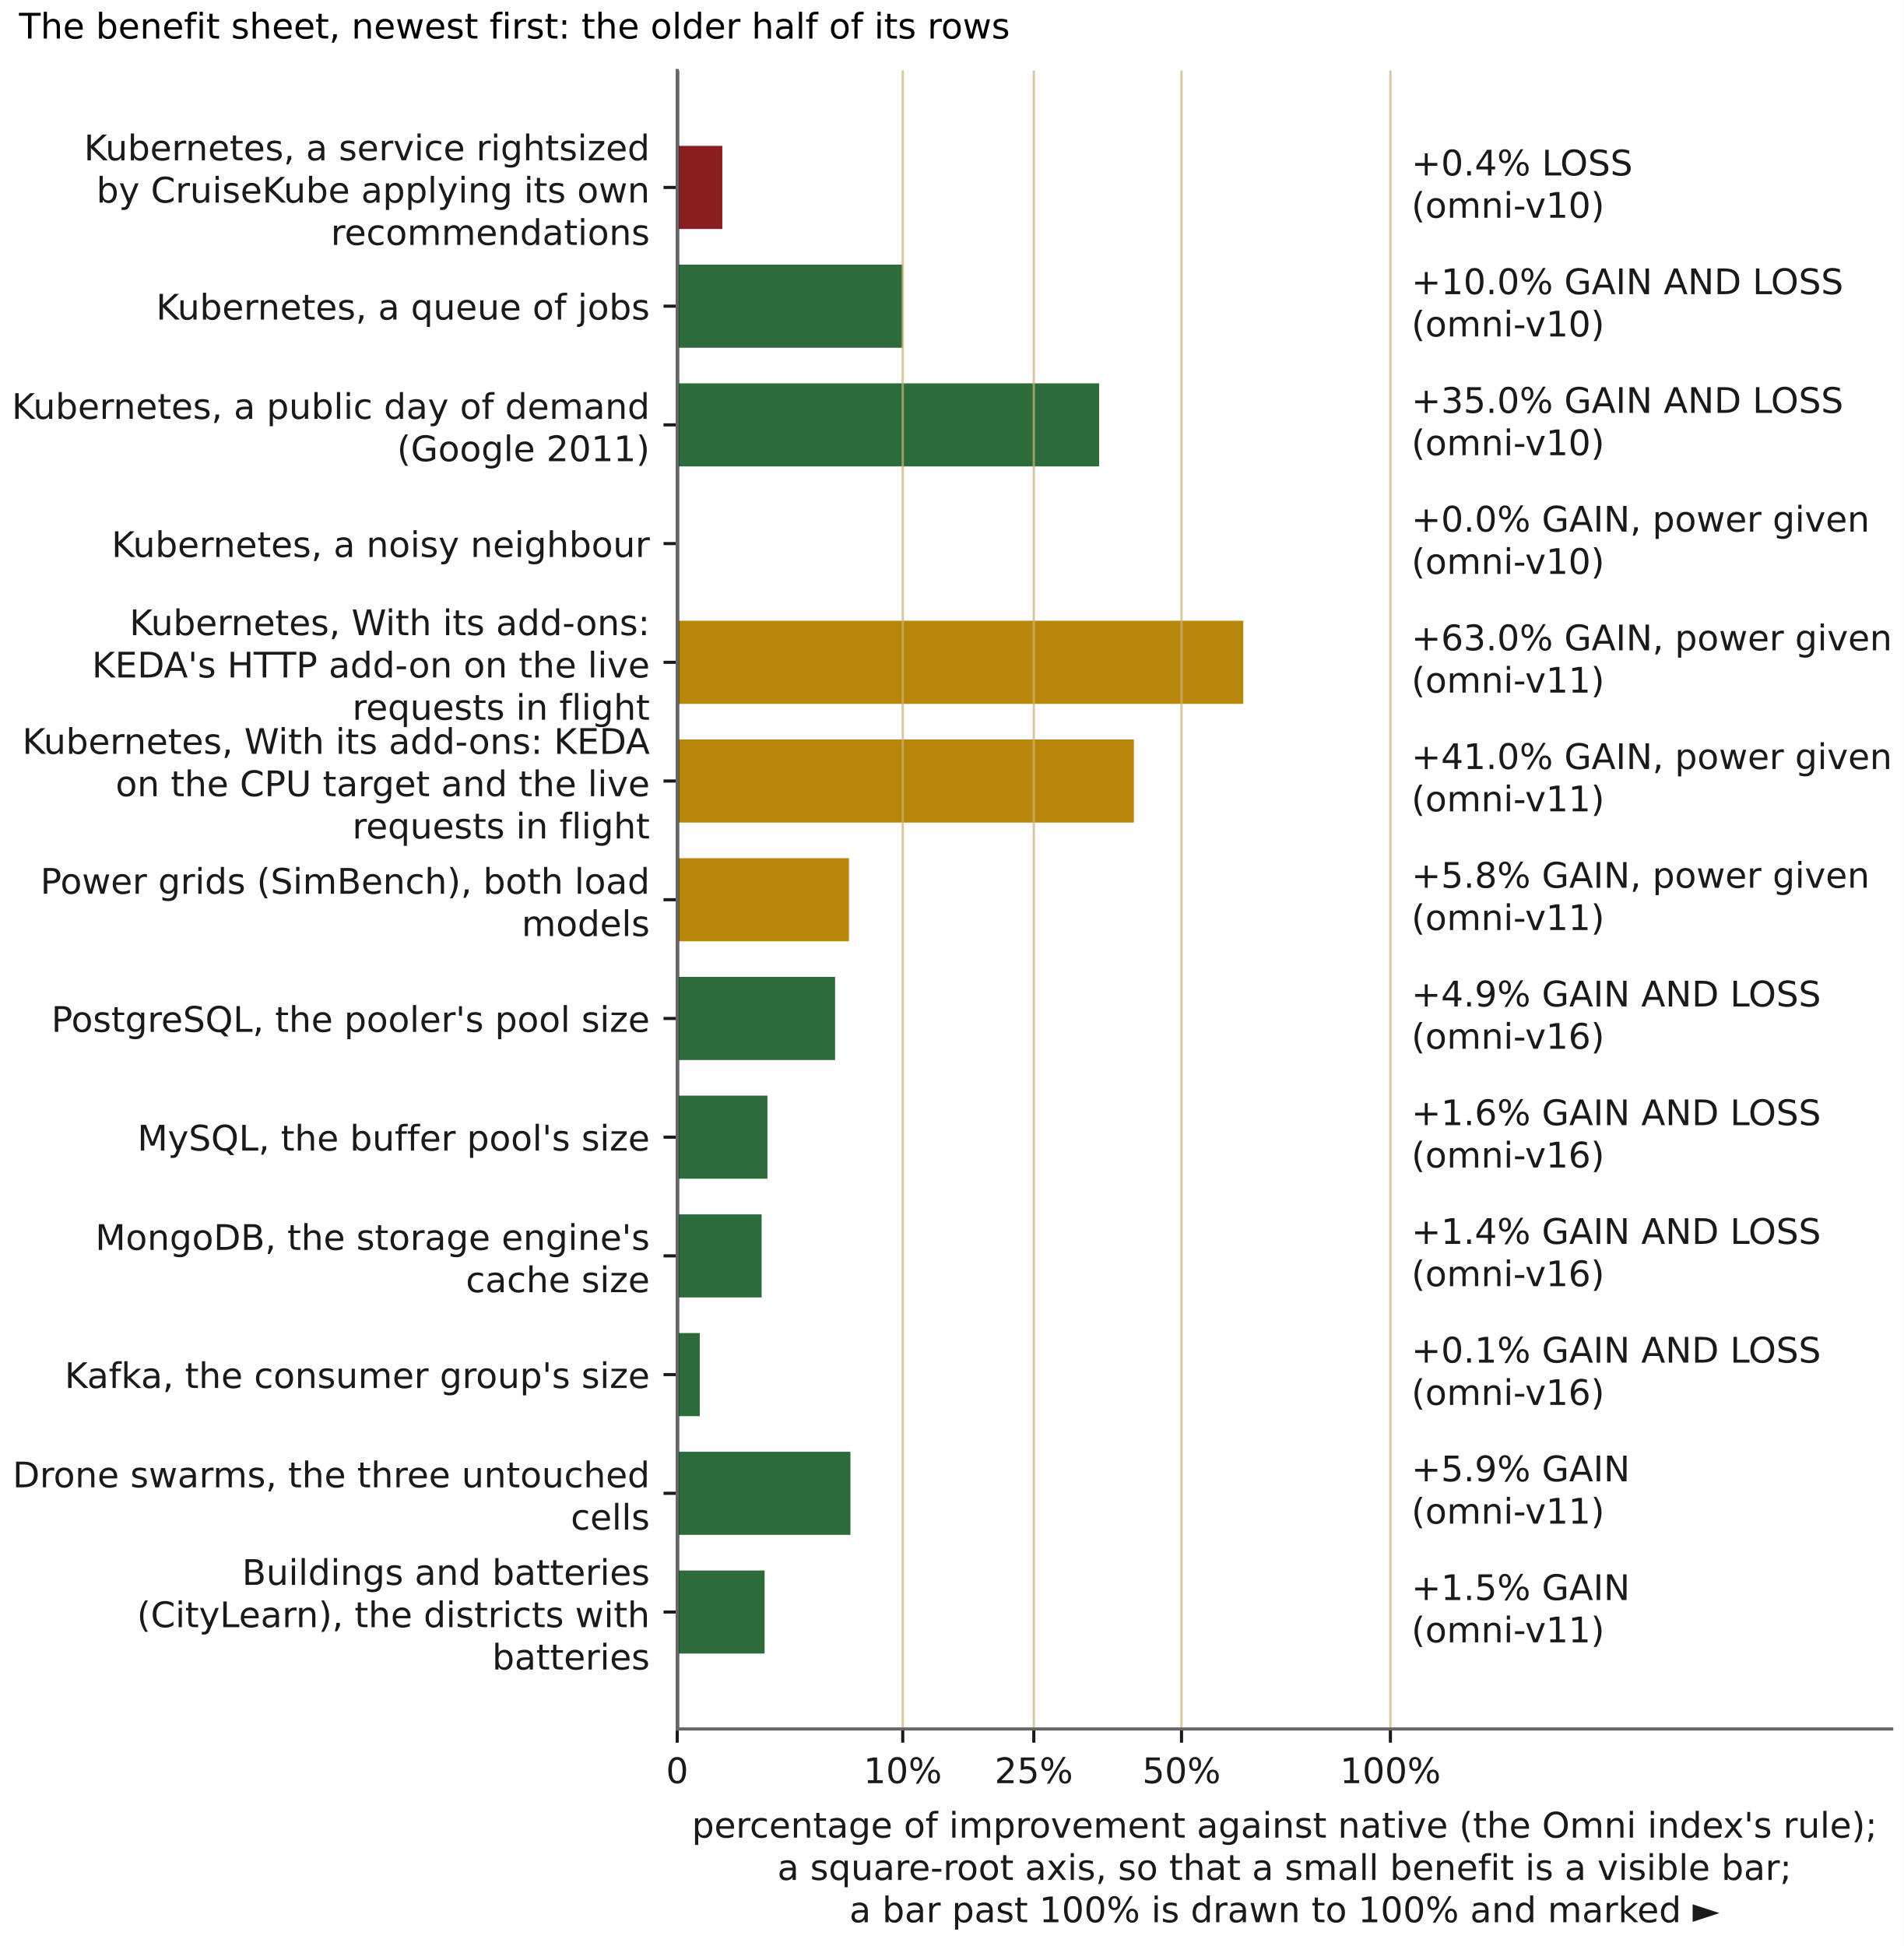
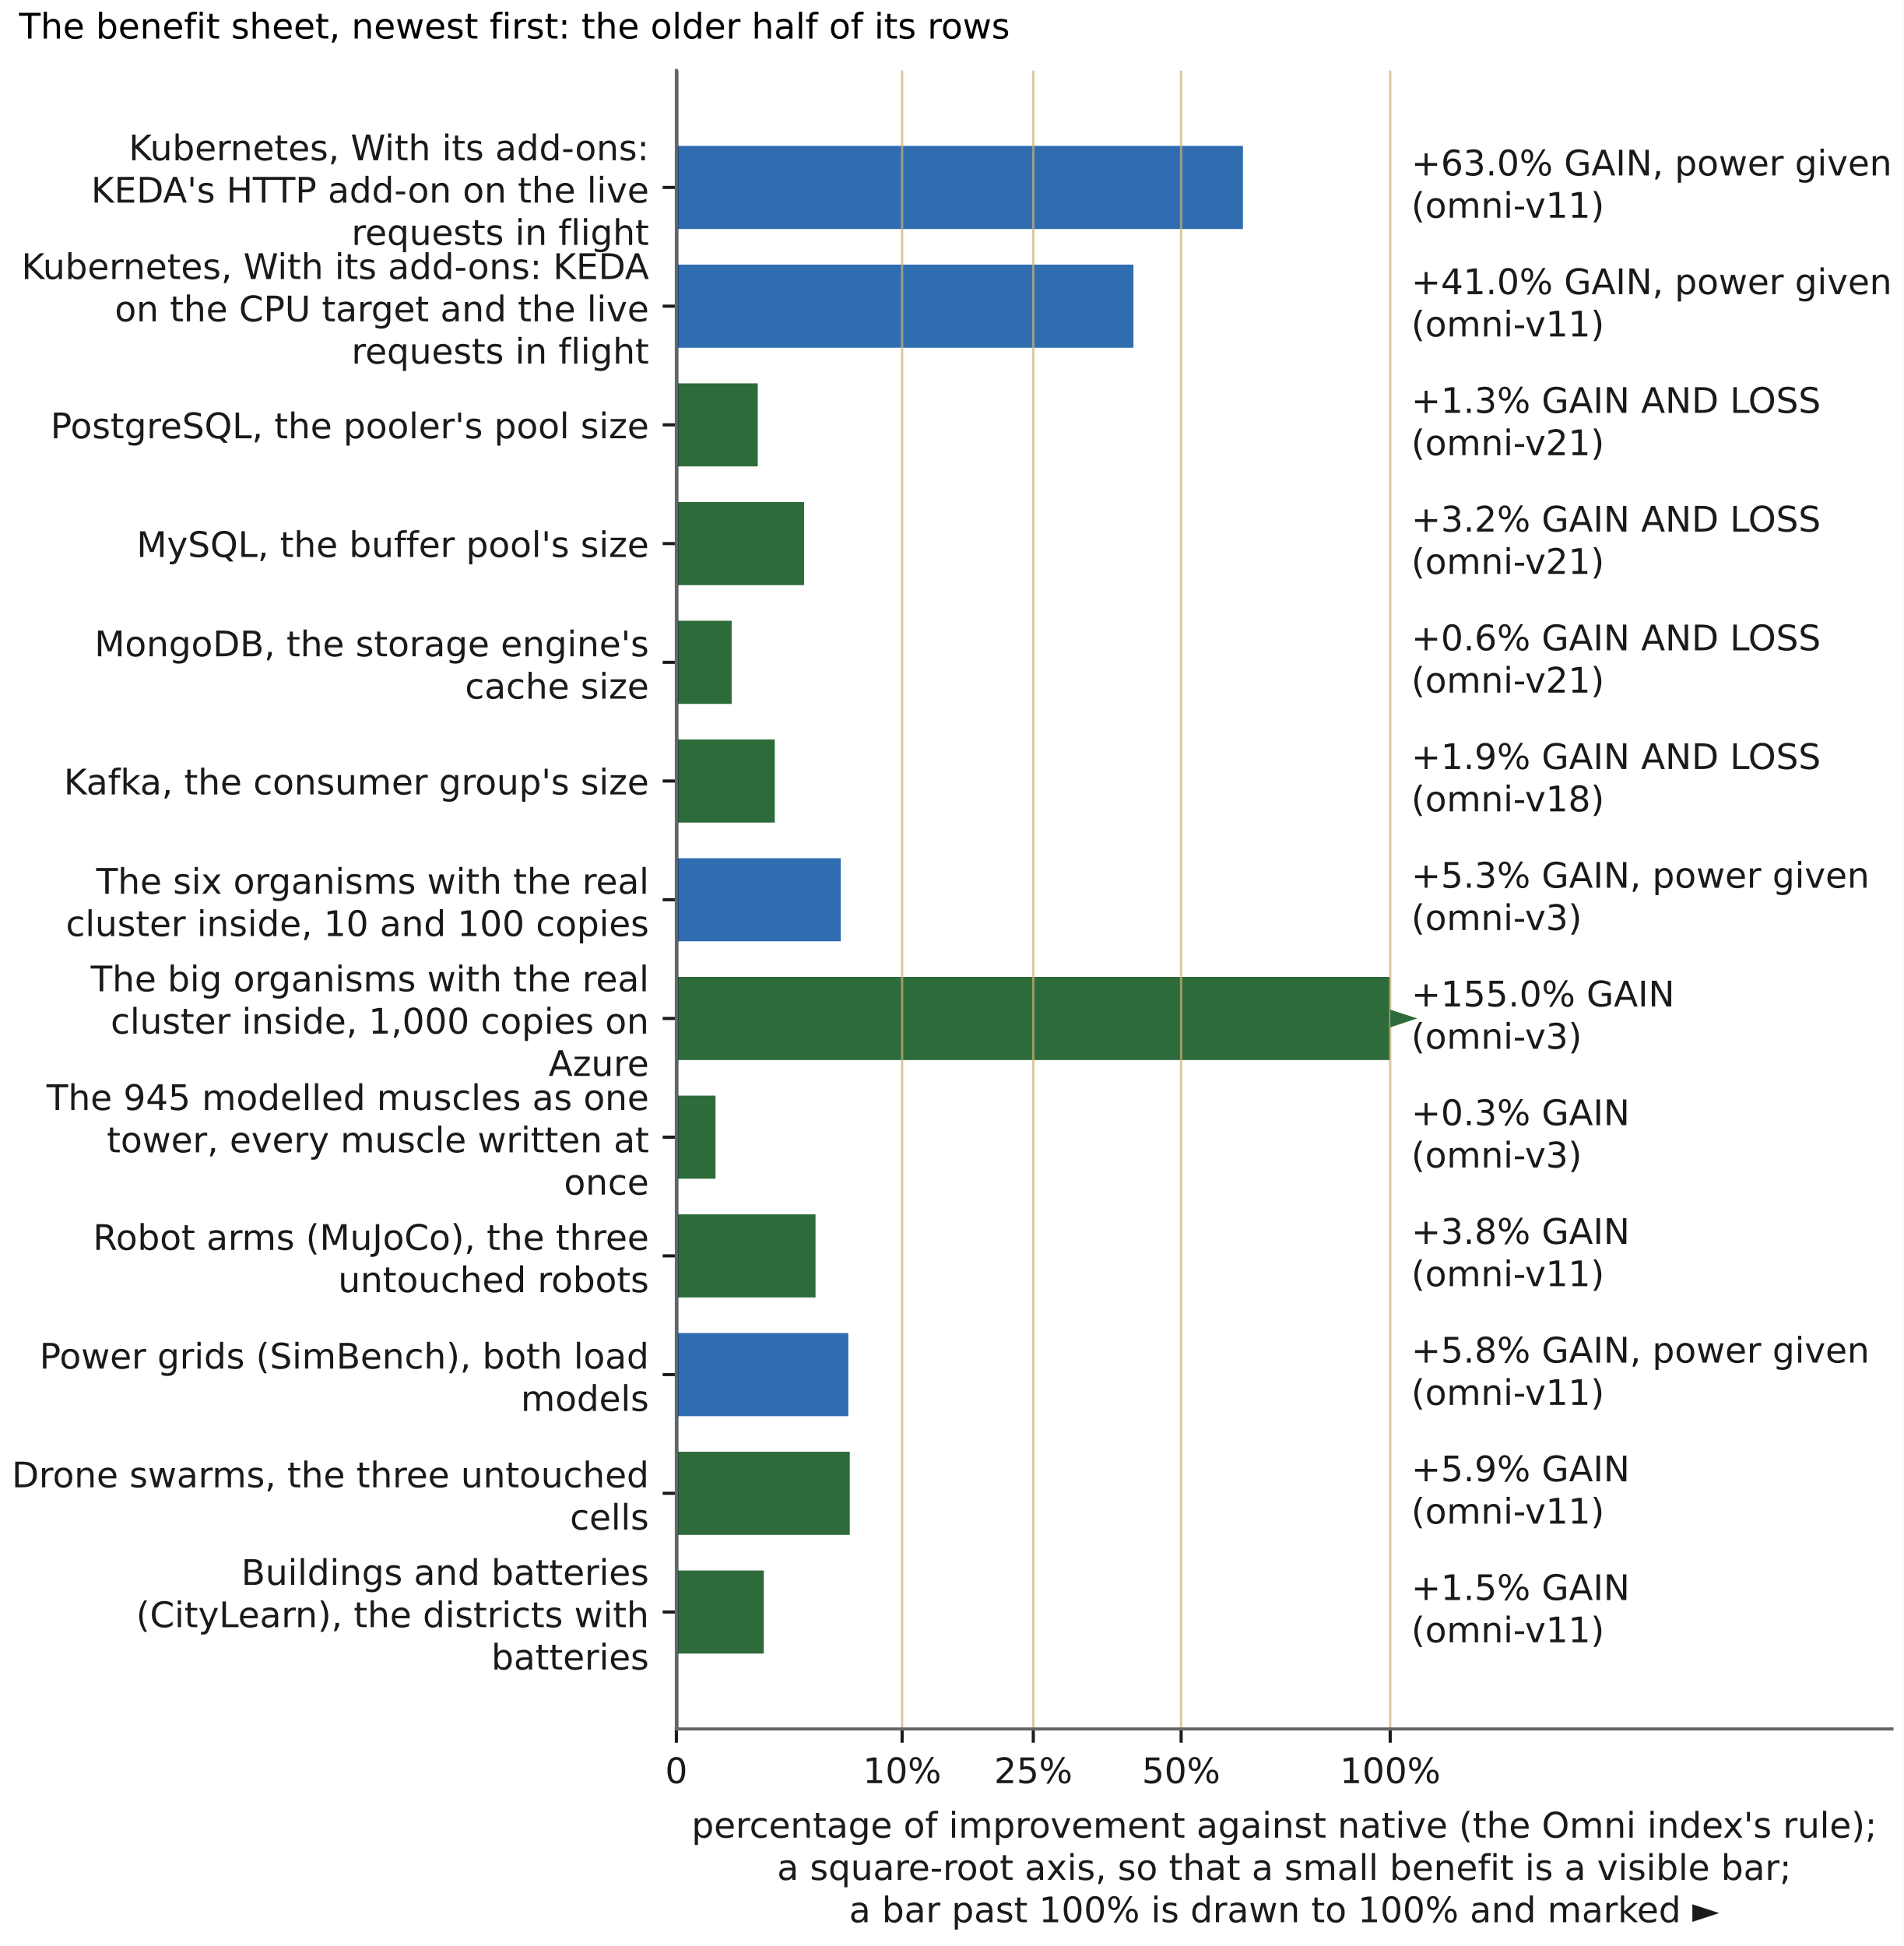
<svg xmlns="http://www.w3.org/2000/svg" xmlns:xlink="http://www.w3.org/1999/xlink" width="486pt" height="496.8pt" viewBox="0 0 486 496.8" version="1.1">
  <defs>
    <style type="text/css">*{stroke-linejoin: round; stroke-linecap: butt}</style>
  </defs>
  <g id="figure_1">
    <g id="patch_1">
      <path d="M 0 496.8  L 486 496.8  L 486 0  L 0 0  z " style="fill: #ffffff" />
    </g>
    <g id="axes_1">
      <g id="patch_2">
-         <path d="M 172.886 441.392  L 482.932 441.392  L 482.932 18.001  L 172.886 18.001  z " style="fill: #ffffff" />
+         <path d="M 172.672 441.392  L 483 441.392  L 483 18.001  L 172.672 18.001  z " style="fill: #ffffff" />
      </g>
      <g id="patch_3">
-         <path d="M 172.886 422.147  L 195.185 422.147  L 195.185 400.932  L 172.886 400.932  z " clip-path="url(#pd6b0d7f72b)" style="fill: #2e6b3a" />
+         <path d="M 172.672 422.147  L 194.991 422.147  L 194.991 400.932  L 172.672 400.932  z " clip-path="url(#p13caf4ccad)" style="fill: #2e6b3a" />
      </g>
      <g id="patch_4">
-         <path d="M 172.886 391.84  L 217.11 391.84  L 217.11 370.625  L 172.886 370.625  z " clip-path="url(#pd6b0d7f72b)" style="fill: #2e6b3a" />
+         <path d="M 172.672 391.84  L 216.936 391.84  L 216.936 370.625  L 172.672 370.625  z " clip-path="url(#p13caf4ccad)" style="fill: #2e6b3a" />
      </g>
      <g id="patch_5">
-         <path d="M 172.886 361.533  L 178.644 361.533  L 178.644 340.318  L 172.886 340.318  z " clip-path="url(#pd6b0d7f72b)" style="fill: #2e6b3a" />
+         <path d="M 172.672 361.533  L 216.559 361.533  L 216.559 340.318  L 172.672 340.318  z " clip-path="url(#p13caf4ccad)" style="fill: #2f6db0" />
      </g>
      <g id="patch_6">
-         <path d="M 172.886 331.226  L 194.428 331.226  L 194.428 310.011  L 172.886 310.011  z " clip-path="url(#pd6b0d7f72b)" style="fill: #2e6b3a" />
+         <path d="M 172.672 331.226  L 208.196 331.226  L 208.196 310.011  L 172.672 310.011  z " clip-path="url(#p13caf4ccad)" style="fill: #2e6b3a" />
      </g>
      <g id="patch_7">
-         <path d="M 172.886 300.919  L 195.916 300.919  L 195.916 279.704  L 172.886 279.704  z " clip-path="url(#pd6b0d7f72b)" style="fill: #2e6b3a" />
+         <path d="M 172.672 300.919  L 182.654 300.919  L 182.654 279.704  L 172.672 279.704  z " clip-path="url(#p13caf4ccad)" style="fill: #2e6b3a" />
      </g>
      <g id="patch_8">
-         <path d="M 172.886 270.612  L 213.188 270.612  L 213.188 249.397  L 172.886 249.397  z " clip-path="url(#pd6b0d7f72b)" style="fill: #2e6b3a" />
+         <path d="M 172.672 270.612  L 354.903 270.612  L 354.903 249.397  L 172.672 249.397  z " clip-path="url(#p13caf4ccad)" style="fill: #2e6b3a" />
      </g>
      <g id="patch_9">
-         <path d="M 172.886 240.304  L 216.733 240.304  L 216.733 219.089  L 172.886 219.089  z " clip-path="url(#pd6b0d7f72b)" style="fill: #b8860b" />
+         <path d="M 172.672 240.304  L 214.625 240.304  L 214.625 219.089  L 172.672 219.089  z " clip-path="url(#p13caf4ccad)" style="fill: #2f6db0" />
      </g>
      <g id="patch_10">
-         <path d="M 172.886 209.997  L 289.465 209.997  L 289.465 188.782  L 172.886 188.782  z " clip-path="url(#pd6b0d7f72b)" style="fill: #b8860b" />
+         <path d="M 172.672 209.997  L 197.791 209.997  L 197.791 188.782  L 172.672 188.782  z " clip-path="url(#p13caf4ccad)" style="fill: #2e6b3a" />
      </g>
      <g id="patch_11">
-         <path d="M 172.886 179.69  L 317.396 179.69  L 317.396 158.475  L 172.886 158.475  z " clip-path="url(#pd6b0d7f72b)" style="fill: #b8860b" />
+         <path d="M 172.672 179.69  L 186.788 179.69  L 186.788 158.475  L 172.672 158.475  z " clip-path="url(#p13caf4ccad)" style="fill: #2e6b3a" />
      </g>
      <g id="patch_12">
-         <path d="M 172.886 149.383  L 172.886 149.383  L 172.886 128.168  L 172.886 128.168  z " clip-path="url(#pd6b0d7f72b)" style="fill: #b8860b" />
+         <path d="M 172.672 149.383  L 205.271 149.383  L 205.271 128.168  L 172.672 128.168  z " clip-path="url(#p13caf4ccad)" style="fill: #2e6b3a" />
      </g>
      <g id="patch_13">
-         <path d="M 172.886 119.076  L 280.597 119.076  L 280.597 97.861  L 172.886 97.861  z " clip-path="url(#pd6b0d7f72b)" style="fill: #2e6b3a" />
+         <path d="M 172.672 119.076  L 193.45 119.076  L 193.45 97.861  L 172.672 97.861  z " clip-path="url(#p13caf4ccad)" style="fill: #2e6b3a" />
      </g>
      <g id="patch_14">
-         <path d="M 172.886 88.769  L 230.46 88.769  L 230.46 67.554  L 172.886 67.554  z " clip-path="url(#pd6b0d7f72b)" style="fill: #2e6b3a" />
+         <path d="M 172.672 88.769  L 289.357 88.769  L 289.357 67.554  L 172.672 67.554  z " clip-path="url(#p13caf4ccad)" style="fill: #2f6db0" />
      </g>
      <g id="patch_15">
-         <path d="M 172.886 58.461  L 184.401 58.461  L 184.401 37.246  L 172.886 37.246  z " clip-path="url(#pd6b0d7f72b)" style="fill: #8a1f1f" />
+         <path d="M 172.672 58.461  L 317.313 58.461  L 317.313 37.246  L 172.672 37.246  z " clip-path="url(#p13caf4ccad)" style="fill: #2f6db0" />
      </g>
      <g id="matplotlib.axis_1">
        <g id="xtick_1">
          <g id="line2d_1">
-             <path d="M 172.886 441.392  L 172.886 18.001  " clip-path="url(#pd6b0d7f72b)" style="fill: none; stroke: #c9b27a; stroke-opacity: 0.7; stroke-width: 0.6; stroke-linecap: square" />
+             <path d="M 172.672 441.392  L 172.672 18.001  " clip-path="url(#p13caf4ccad)" style="fill: none; stroke: #c9b27a; stroke-opacity: 0.7; stroke-width: 0.6; stroke-linecap: square" />
          </g>
          <g id="line2d_2">
            <defs>
              <path id="m814b2a8047" d="M 0 0  L 0 3.5  " style="stroke: #1a1a1a; stroke-width: 0.8" />
            </defs>
            <g>
-               <use xlink:href="#m814b2a8047" x="172.886" y="441.392" style="fill: #1a1a1a; stroke: #1a1a1a; stroke-width: 0.8" />
+               <use xlink:href="#m814b2a8047" x="172.672" y="441.392" style="fill: #1a1a1a; stroke: #1a1a1a; stroke-width: 0.8" />
            </g>
          </g>
          <g id="text_1">
-             <text style="font-size: 9px; font-family: 'DejaVu Sans'; text-anchor: middle; fill: #1a1a1a" x="172.886" y="455.23" transform="rotate(-0 172.8862 455.2303)">0</text>
+             <text style="font-size: 9px; font-family: 'DejaVu Sans'; text-anchor: middle; fill: #1a1a1a" x="172.672" y="455.23" transform="rotate(-0 172.6724 455.2303)">0</text>
          </g>
        </g>
        <g id="xtick_2">
          <g id="line2d_3">
-             <path d="M 230.46 441.392  L 230.46 18.001  " clip-path="url(#pd6b0d7f72b)" style="fill: none; stroke: #c9b27a; stroke-opacity: 0.7; stroke-width: 0.6; stroke-linecap: square" />
+             <path d="M 230.299 441.392  L 230.299 18.001  " clip-path="url(#p13caf4ccad)" style="fill: none; stroke: #c9b27a; stroke-opacity: 0.7; stroke-width: 0.6; stroke-linecap: square" />
          </g>
          <g id="line2d_4">
            <g>
-               <use xlink:href="#m814b2a8047" x="230.46" y="441.392" style="fill: #1a1a1a; stroke: #1a1a1a; stroke-width: 0.8" />
+               <use xlink:href="#m814b2a8047" x="230.299" y="441.392" style="fill: #1a1a1a; stroke: #1a1a1a; stroke-width: 0.8" />
            </g>
          </g>
          <g id="text_2">
-             <text style="font-size: 9px; font-family: 'DejaVu Sans'; text-anchor: middle; fill: #1a1a1a" x="230.46" y="455.23" transform="rotate(-0 230.4603 455.2303)">10%</text>
+             <text style="font-size: 9px; font-family: 'DejaVu Sans'; text-anchor: middle; fill: #1a1a1a" x="230.299" y="455.23" transform="rotate(-0 230.2988 455.2303)">10%</text>
          </g>
        </g>
        <g id="xtick_3">
          <g id="line2d_5">
-             <path d="M 263.919 441.392  L 263.919 18.001  " clip-path="url(#pd6b0d7f72b)" style="fill: none; stroke: #c9b27a; stroke-opacity: 0.7; stroke-width: 0.6; stroke-linecap: square" />
+             <path d="M 263.788 441.392  L 263.788 18.001  " clip-path="url(#p13caf4ccad)" style="fill: none; stroke: #c9b27a; stroke-opacity: 0.7; stroke-width: 0.6; stroke-linecap: square" />
          </g>
          <g id="line2d_6">
            <g>
-               <use xlink:href="#m814b2a8047" x="263.919" y="441.392" style="fill: #1a1a1a; stroke: #1a1a1a; stroke-width: 0.8" />
+               <use xlink:href="#m814b2a8047" x="263.788" y="441.392" style="fill: #1a1a1a; stroke: #1a1a1a; stroke-width: 0.8" />
            </g>
          </g>
          <g id="text_3">
-             <text style="font-size: 9px; font-family: 'DejaVu Sans'; text-anchor: middle; fill: #1a1a1a" x="263.919" y="455.23" transform="rotate(-0 263.9189 455.2303)">25%</text>
+             <text style="font-size: 9px; font-family: 'DejaVu Sans'; text-anchor: middle; fill: #1a1a1a" x="263.788" y="455.23" transform="rotate(-0 263.7877 455.2303)">25%</text>
          </g>
        </g>
        <g id="xtick_4">
          <g id="line2d_7">
-             <path d="M 301.626 441.392  L 301.626 18.001  " clip-path="url(#pd6b0d7f72b)" style="fill: none; stroke: #c9b27a; stroke-opacity: 0.7; stroke-width: 0.6; stroke-linecap: square" />
+             <path d="M 301.529 441.392  L 301.529 18.001  " clip-path="url(#p13caf4ccad)" style="fill: none; stroke: #c9b27a; stroke-opacity: 0.7; stroke-width: 0.6; stroke-linecap: square" />
          </g>
          <g id="line2d_8">
            <g>
-               <use xlink:href="#m814b2a8047" x="301.626" y="441.392" style="fill: #1a1a1a; stroke: #1a1a1a; stroke-width: 0.8" />
+               <use xlink:href="#m814b2a8047" x="301.529" y="441.392" style="fill: #1a1a1a; stroke: #1a1a1a; stroke-width: 0.8" />
            </g>
          </g>
          <g id="text_4">
-             <text style="font-size: 9px; font-family: 'DejaVu Sans'; text-anchor: middle; fill: #1a1a1a" x="301.626" y="455.23" transform="rotate(-0 301.6258 455.2303)">50%</text>
+             <text style="font-size: 9px; font-family: 'DejaVu Sans'; text-anchor: middle; fill: #1a1a1a" x="301.529" y="455.23" transform="rotate(-0 301.5288 455.2303)">50%</text>
          </g>
        </g>
        <g id="xtick_5">
          <g id="line2d_9">
-             <path d="M 354.952 441.392  L 354.952 18.001  " clip-path="url(#pd6b0d7f72b)" style="fill: none; stroke: #c9b27a; stroke-opacity: 0.7; stroke-width: 0.6; stroke-linecap: square" />
+             <path d="M 354.903 441.392  L 354.903 18.001  " clip-path="url(#p13caf4ccad)" style="fill: none; stroke: #c9b27a; stroke-opacity: 0.7; stroke-width: 0.6; stroke-linecap: square" />
          </g>
          <g id="line2d_10">
            <g>
-               <use xlink:href="#m814b2a8047" x="354.952" y="441.392" style="fill: #1a1a1a; stroke: #1a1a1a; stroke-width: 0.8" />
+               <use xlink:href="#m814b2a8047" x="354.903" y="441.392" style="fill: #1a1a1a; stroke: #1a1a1a; stroke-width: 0.8" />
            </g>
          </g>
          <g id="text_5">
-             <text style="font-size: 9px; font-family: 'DejaVu Sans'; text-anchor: middle; fill: #1a1a1a" x="354.952" y="455.23" transform="rotate(-0 354.9515 455.2303)">100%</text>
+             <text style="font-size: 9px; font-family: 'DejaVu Sans'; text-anchor: middle; fill: #1a1a1a" x="354.903" y="455.23" transform="rotate(-0 354.9029 455.2303)">100%</text>
          </g>
        </g>
        <g id="text_6">
-           <text style="font-size: 9px; font-family: 'DejaVu Sans'; fill: #1a1a1a" transform="translate(176.6235 469.1318)">percentage of improvement against native (the Omni index's rule);</text>
-           <text style="font-size: 9px; font-family: 'DejaVu Sans'; fill: #1a1a1a" transform="translate(198.459 479.9343)">a square-root axis, so that a small benefit is a visible bar;</text>
-           <text style="font-size: 9px; font-family: 'DejaVu Sans'; fill: #1a1a1a" transform="translate(216.8352 490.7368)">a bar past 100% is drawn to 100% and marked ►</text>
+           <text style="font-size: 9px; font-family: 'DejaVu Sans'; fill: #1a1a1a" transform="translate(176.5503 469.1318)">percentage of improvement against native (the Omni index's rule);</text>
+           <text style="font-size: 9px; font-family: 'DejaVu Sans'; fill: #1a1a1a" transform="translate(198.3859 479.9343)">a square-root axis, so that a small benefit is a visible bar;</text>
+           <text style="font-size: 9px; font-family: 'DejaVu Sans'; fill: #1a1a1a" transform="translate(216.762 490.7368)">a bar past 100% is drawn to 100% and marked ►</text>
        </g>
      </g>
      <g id="matplotlib.axis_2">
        <g id="ytick_1">
          <g id="line2d_11">
            <defs>
              <path id="m31e56b5a68" d="M 0 0  L -3.5 0  " style="stroke: #1a1a1a; stroke-width: 0.8" />
            </defs>
            <g>
-               <use xlink:href="#m31e56b5a68" x="172.886" y="411.54" style="fill: #1a1a1a; stroke: #1a1a1a; stroke-width: 0.8" />
+               <use xlink:href="#m31e56b5a68" x="172.672" y="411.54" style="fill: #1a1a1a; stroke: #1a1a1a; stroke-width: 0.8" />
            </g>
          </g>
          <g id="text_7">
-             <text style="font-size: 9px; font-family: 'DejaVu Sans'; fill: #1a1a1a" transform="translate(61.7843 404.6071)">Buildings and batteries</text>
-             <text style="font-size: 9px; font-family: 'DejaVu Sans'; fill: #1a1a1a" transform="translate(34.96711 415.4096)">(CityLearn), the districts with</text>
-             <text style="font-size: 9px; font-family: 'DejaVu Sans'; fill: #1a1a1a" transform="translate(125.6365 426.212)">batteries</text>
+             <text style="font-size: 9px; font-family: 'DejaVu Sans'; fill: #1a1a1a" transform="translate(61.57055 404.6071)">Buildings and batteries</text>
+             <text style="font-size: 9px; font-family: 'DejaVu Sans'; fill: #1a1a1a" transform="translate(34.75337 415.4096)">(CityLearn), the districts with</text>
+             <text style="font-size: 9px; font-family: 'DejaVu Sans'; fill: #1a1a1a" transform="translate(125.4227 426.212)">batteries</text>
          </g>
        </g>
        <g id="ytick_2">
          <g id="line2d_12">
            <g>
-               <use xlink:href="#m31e56b5a68" x="172.886" y="381.233" style="fill: #1a1a1a; stroke: #1a1a1a; stroke-width: 0.8" />
+               <use xlink:href="#m31e56b5a68" x="172.672" y="381.233" style="fill: #1a1a1a; stroke: #1a1a1a; stroke-width: 0.8" />
            </g>
          </g>
          <g id="text_8">
-             <text style="font-size: 9px; font-family: 'DejaVu Sans'; fill: #1a1a1a" transform="translate(3.21399 379.7012)">Drone swarms, the three untouched</text>
-             <text style="font-size: 9px; font-family: 'DejaVu Sans'; fill: #1a1a1a" transform="translate(145.7107 390.5036)">cells</text>
+             <text style="font-size: 9px; font-family: 'DejaVu Sans'; fill: #1a1a1a" transform="translate(3.00024 379.7012)">Drone swarms, the three untouched</text>
+             <text style="font-size: 9px; font-family: 'DejaVu Sans'; fill: #1a1a1a" transform="translate(145.497 390.5036)">cells</text>
          </g>
        </g>
        <g id="ytick_3">
          <g id="line2d_13">
            <g>
-               <use xlink:href="#m31e56b5a68" x="172.886" y="350.926" style="fill: #1a1a1a; stroke: #1a1a1a; stroke-width: 0.8" />
+               <use xlink:href="#m31e56b5a68" x="172.672" y="350.926" style="fill: #1a1a1a; stroke: #1a1a1a; stroke-width: 0.8" />
            </g>
          </g>
          <g id="text_9">
-             <text style="font-size: 9px; font-family: 'DejaVu Sans'; text-anchor: end; fill: #1a1a1a" x="165.886" y="354.345" transform="rotate(-0 165.8862 354.3448)">Kafka, the consumer group's size</text>
+             <text style="font-size: 9px; font-family: 'DejaVu Sans'; fill: #1a1a1a" transform="translate(10.08352 349.394)">Power grids (SimBench), both load</text>
+             <text style="font-size: 9px; font-family: 'DejaVu Sans'; fill: #1a1a1a" transform="translate(132.9588 360.1965)">models</text>
          </g>
        </g>
        <g id="ytick_4">
          <g id="line2d_14">
            <g>
-               <use xlink:href="#m31e56b5a68" x="172.886" y="320.618" style="fill: #1a1a1a; stroke: #1a1a1a; stroke-width: 0.8" />
+               <use xlink:href="#m31e56b5a68" x="172.672" y="320.618" style="fill: #1a1a1a; stroke: #1a1a1a; stroke-width: 0.8" />
            </g>
          </g>
          <g id="text_10">
-             <text style="font-size: 9px; font-family: 'DejaVu Sans'; fill: #1a1a1a" transform="translate(24.32462 319.0869)">MongoDB, the storage engine's</text>
-             <text style="font-size: 9px; font-family: 'DejaVu Sans'; fill: #1a1a1a" transform="translate(118.9216 329.8893)">cache size</text>
+             <text style="font-size: 9px; font-family: 'DejaVu Sans'; fill: #1a1a1a" transform="translate(23.72837 319.0869)">Robot arms (MuJoCo), the three</text>
+             <text style="font-size: 9px; font-family: 'DejaVu Sans'; fill: #1a1a1a" transform="translate(86.31633 329.8893)">untouched robots</text>
          </g>
        </g>
        <g id="ytick_5">
          <g id="line2d_15">
            <g>
-               <use xlink:href="#m31e56b5a68" x="172.886" y="290.311" style="fill: #1a1a1a; stroke: #1a1a1a; stroke-width: 0.8" />
+               <use xlink:href="#m31e56b5a68" x="172.672" y="290.311" style="fill: #1a1a1a; stroke: #1a1a1a; stroke-width: 0.8" />
            </g>
          </g>
          <g id="text_11">
-             <text style="font-size: 9px; font-family: 'DejaVu Sans'; text-anchor: end; fill: #1a1a1a" x="165.886" y="293.731" transform="rotate(-0 165.8862 293.7305)">MySQL, the buffer pool's size</text>
+             <text style="font-size: 9px; font-family: 'DejaVu Sans'; fill: #1a1a1a" transform="translate(11.89055 283.3788)">The 945 modelled muscles as one</text>
+             <text style="font-size: 9px; font-family: 'DejaVu Sans'; fill: #1a1a1a" transform="translate(27.26086 294.1813)">tower, every muscle written at</text>
+             <text style="font-size: 9px; font-family: 'DejaVu Sans'; fill: #1a1a1a" transform="translate(143.9754 304.9831)">once</text>
          </g>
        </g>
        <g id="ytick_6">
          <g id="line2d_16">
            <g>
-               <use xlink:href="#m31e56b5a68" x="172.886" y="260.004" style="fill: #1a1a1a; stroke: #1a1a1a; stroke-width: 0.8" />
+               <use xlink:href="#m31e56b5a68" x="172.672" y="260.004" style="fill: #1a1a1a; stroke: #1a1a1a; stroke-width: 0.8" />
            </g>
          </g>
          <g id="text_12">
-             <text style="font-size: 9px; font-family: 'DejaVu Sans'; text-anchor: end; fill: #1a1a1a" x="165.886" y="263.423" transform="rotate(-0 165.8862 263.4234)">PostgreSQL, the pooler's pool size</text>
+             <text style="font-size: 9px; font-family: 'DejaVu Sans'; fill: #1a1a1a" transform="translate(23.16165 253.0717)">The big organisms with the real</text>
+             <text style="font-size: 9px; font-family: 'DejaVu Sans'; fill: #1a1a1a" transform="translate(28.24805 263.8741)">cluster inside, 1,000 copies on</text>
+             <text style="font-size: 9px; font-family: 'DejaVu Sans'; fill: #1a1a1a" transform="translate(140.0491 274.6759)">Azure</text>
          </g>
        </g>
        <g id="ytick_7">
          <g id="line2d_17">
            <g>
-               <use xlink:href="#m31e56b5a68" x="172.886" y="229.697" style="fill: #1a1a1a; stroke: #1a1a1a; stroke-width: 0.8" />
+               <use xlink:href="#m31e56b5a68" x="172.672" y="229.697" style="fill: #1a1a1a; stroke: #1a1a1a; stroke-width: 0.8" />
            </g>
          </g>
          <g id="text_13">
-             <text style="font-size: 9px; font-family: 'DejaVu Sans'; fill: #1a1a1a" transform="translate(10.29727 228.1654)">Power grids (SimBench), both load</text>
-             <text style="font-size: 9px; font-family: 'DejaVu Sans'; fill: #1a1a1a" transform="translate(133.1726 238.9679)">models</text>
+             <text style="font-size: 9px; font-family: 'DejaVu Sans'; fill: #1a1a1a" transform="translate(24.57352 228.1654)">The six organisms with the real</text>
+             <text style="font-size: 9px; font-family: 'DejaVu Sans'; fill: #1a1a1a" transform="translate(16.79977 238.9679)">cluster inside, 10 and 100 copies</text>
          </g>
        </g>
        <g id="ytick_8">
          <g id="line2d_18">
            <g>
-               <use xlink:href="#m31e56b5a68" x="172.886" y="199.39" style="fill: #1a1a1a; stroke: #1a1a1a; stroke-width: 0.8" />
+               <use xlink:href="#m31e56b5a68" x="172.672" y="199.39" style="fill: #1a1a1a; stroke: #1a1a1a; stroke-width: 0.8" />
            </g>
          </g>
          <g id="text_14">
-             <text style="font-size: 9px; font-family: 'DejaVu Sans'; fill: #1a1a1a" transform="translate(5.681959 192.457)">Kubernetes, With its add-ons: KEDA</text>
-             <text style="font-size: 9px; font-family: 'DejaVu Sans'; fill: #1a1a1a" transform="translate(29.51227 203.2595)">on the CPU target and the live</text>
-             <text style="font-size: 9px; font-family: 'DejaVu Sans'; fill: #1a1a1a" transform="translate(89.94727 214.0619)">requests in flight</text>
+             <text style="font-size: 9px; font-family: 'DejaVu Sans'; text-anchor: end; fill: #1a1a1a" x="165.672" y="202.809" transform="rotate(-0 165.6724 202.809)">Kafka, the consumer group's size</text>
          </g>
        </g>
        <g id="ytick_9">
          <g id="line2d_19">
            <g>
-               <use xlink:href="#m31e56b5a68" x="172.886" y="169.083" style="fill: #1a1a1a; stroke: #1a1a1a; stroke-width: 0.8" />
+               <use xlink:href="#m31e56b5a68" x="172.672" y="169.083" style="fill: #1a1a1a; stroke: #1a1a1a; stroke-width: 0.8" />
            </g>
          </g>
          <g id="text_15">
-             <text style="font-size: 9px; font-family: 'DejaVu Sans'; fill: #1a1a1a" transform="translate(33.06024 162.1499)">Kubernetes, With its add-ons:</text>
-             <text style="font-size: 9px; font-family: 'DejaVu Sans'; fill: #1a1a1a" transform="translate(23.45977 172.9523)">KEDA's HTTP add-on on the live</text>
-             <text style="font-size: 9px; font-family: 'DejaVu Sans'; fill: #1a1a1a" transform="translate(89.94727 183.7548)">requests in flight</text>
+             <text style="font-size: 9px; font-family: 'DejaVu Sans'; fill: #1a1a1a" transform="translate(24.11087 167.5511)">MongoDB, the storage engine's</text>
+             <text style="font-size: 9px; font-family: 'DejaVu Sans'; fill: #1a1a1a" transform="translate(118.7079 178.3536)">cache size</text>
          </g>
        </g>
        <g id="ytick_10">
          <g id="line2d_20">
            <g>
-               <use xlink:href="#m31e56b5a68" x="172.886" y="138.775" style="fill: #1a1a1a; stroke: #1a1a1a; stroke-width: 0.8" />
+               <use xlink:href="#m31e56b5a68" x="172.672" y="138.775" style="fill: #1a1a1a; stroke: #1a1a1a; stroke-width: 0.8" />
            </g>
          </g>
          <g id="text_16">
-             <text style="font-size: 9px; font-family: 'DejaVu Sans'; text-anchor: end; fill: #1a1a1a" x="165.886" y="142.195" transform="rotate(-0 165.8862 142.1947)">Kubernetes, a noisy neighbour</text>
+             <text style="font-size: 9px; font-family: 'DejaVu Sans'; text-anchor: end; fill: #1a1a1a" x="165.672" y="142.195" transform="rotate(-0 165.6724 142.1947)">MySQL, the buffer pool's size</text>
          </g>
        </g>
        <g id="ytick_11">
          <g id="line2d_21">
            <g>
-               <use xlink:href="#m31e56b5a68" x="172.886" y="108.468" style="fill: #1a1a1a; stroke: #1a1a1a; stroke-width: 0.8" />
+               <use xlink:href="#m31e56b5a68" x="172.672" y="108.468" style="fill: #1a1a1a; stroke: #1a1a1a; stroke-width: 0.8" />
            </g>
          </g>
          <g id="text_17">
-             <text style="font-size: 9px; font-family: 'DejaVu Sans'; fill: #1a1a1a" transform="translate(3.00024 106.9368)">Kubernetes, a public day of demand</text>
-             <text style="font-size: 9px; font-family: 'DejaVu Sans'; fill: #1a1a1a" transform="translate(101.359 117.7392)">(Google 2011)</text>
+             <text style="font-size: 9px; font-family: 'DejaVu Sans'; text-anchor: end; fill: #1a1a1a" x="165.672" y="111.888" transform="rotate(-0 165.6724 111.8876)">PostgreSQL, the pooler's pool size</text>
          </g>
        </g>
        <g id="ytick_12">
          <g id="line2d_22">
            <g>
-               <use xlink:href="#m31e56b5a68" x="172.886" y="78.161" style="fill: #1a1a1a; stroke: #1a1a1a; stroke-width: 0.8" />
+               <use xlink:href="#m31e56b5a68" x="172.672" y="78.161" style="fill: #1a1a1a; stroke: #1a1a1a; stroke-width: 0.8" />
            </g>
          </g>
          <g id="text_18">
-             <text style="font-size: 9px; font-family: 'DejaVu Sans'; text-anchor: end; fill: #1a1a1a" x="165.886" y="81.58" transform="rotate(-0 165.8862 81.58042)">Kubernetes, a queue of jobs</text>
+             <text style="font-size: 9px; font-family: 'DejaVu Sans'; fill: #1a1a1a" transform="translate(5.468209 71.2284)">Kubernetes, With its add-ons: KEDA</text>
+             <text style="font-size: 9px; font-family: 'DejaVu Sans'; fill: #1a1a1a" transform="translate(29.29852 82.03086)">on the CPU target and the live</text>
+             <text style="font-size: 9px; font-family: 'DejaVu Sans'; fill: #1a1a1a" transform="translate(89.73352 92.83332)">requests in flight</text>
          </g>
        </g>
        <g id="ytick_13">
          <g id="line2d_23">
            <g>
-               <use xlink:href="#m31e56b5a68" x="172.886" y="47.854" style="fill: #1a1a1a; stroke: #1a1a1a; stroke-width: 0.8" />
+               <use xlink:href="#m31e56b5a68" x="172.672" y="47.854" style="fill: #1a1a1a; stroke: #1a1a1a; stroke-width: 0.8" />
            </g>
          </g>
          <g id="text_19">
-             <text style="font-size: 9px; font-family: 'DejaVu Sans'; fill: #1a1a1a" transform="translate(21.43336 40.92125)">Kubernetes, a service rightsized</text>
-             <text style="font-size: 9px; font-family: 'DejaVu Sans'; fill: #1a1a1a" transform="translate(24.60587 51.72371)">by CruiseKube applying its own</text>
-             <text style="font-size: 9px; font-family: 'DejaVu Sans'; fill: #1a1a1a" transform="translate(84.46008 62.52617)">recommendations</text>
+             <text style="font-size: 9px; font-family: 'DejaVu Sans'; fill: #1a1a1a" transform="translate(32.84649 40.92125)">Kubernetes, With its add-ons:</text>
+             <text style="font-size: 9px; font-family: 'DejaVu Sans'; fill: #1a1a1a" transform="translate(23.24602 51.72371)">KEDA's HTTP add-on on the live</text>
+             <text style="font-size: 9px; font-family: 'DejaVu Sans'; fill: #1a1a1a" transform="translate(89.73352 62.52617)">requests in flight</text>
          </g>
        </g>
      </g>
      <g id="line2d_24">
-         <path d="M 172.886 441.392  L 172.886 18.001  " clip-path="url(#pd6b0d7f72b)" style="fill: none; stroke: #0b1f3a; stroke-linecap: square" />
+         <path d="M 172.672 441.392  L 172.672 18.001  " clip-path="url(#p13caf4ccad)" style="fill: none; stroke: #0b1f3a; stroke-linecap: square" />
      </g>
      <g id="patch_16">
-         <path d="M 172.886 441.392  L 172.886 18.001  " style="fill: none; stroke: #666666; stroke-width: 0.8; stroke-linejoin: miter; stroke-linecap: square" />
+         <path d="M 172.672 441.392  L 172.672 18.001  " style="fill: none; stroke: #666666; stroke-width: 0.8; stroke-linejoin: miter; stroke-linecap: square" />
      </g>
      <g id="patch_17">
-         <path d="M 172.886 441.392  L 482.932 441.392  " style="fill: none; stroke: #666666; stroke-width: 0.8; stroke-linejoin: miter; stroke-linecap: square" />
+         <path d="M 172.672 441.392  L 483 441.392  " style="fill: none; stroke: #666666; stroke-width: 0.8; stroke-linejoin: miter; stroke-linecap: square" />
      </g>
      <g id="text_20">
-         <text style="font-size: 9px; font-family: 'DejaVu Sans'; fill: #1a1a1a" transform="translate(360.3339 408.4765)">+1.5% GAIN</text>
-         <text style="font-size: 9px; font-family: 'DejaVu Sans'; fill: #1a1a1a" transform="translate(360.3339 419.279)">(omni-v11)</text>
+         <text style="font-size: 9px; font-family: 'DejaVu Sans'; fill: #1a1a1a" transform="translate(360.2902 408.4765)">+1.5% GAIN</text>
+         <text style="font-size: 9px; font-family: 'DejaVu Sans'; fill: #1a1a1a" transform="translate(360.2902 419.279)">(omni-v11)</text>
      </g>
      <g id="text_21">
-         <text style="font-size: 9px; font-family: 'DejaVu Sans'; fill: #1a1a1a" transform="translate(360.3339 378.1693)">+5.9% GAIN</text>
-         <text style="font-size: 9px; font-family: 'DejaVu Sans'; fill: #1a1a1a" transform="translate(360.3339 388.9718)">(omni-v11)</text>
+         <text style="font-size: 9px; font-family: 'DejaVu Sans'; fill: #1a1a1a" transform="translate(360.2902 378.1693)">+5.9% GAIN</text>
+         <text style="font-size: 9px; font-family: 'DejaVu Sans'; fill: #1a1a1a" transform="translate(360.2902 388.9718)">(omni-v11)</text>
      </g>
      <g id="text_22">
-         <text style="font-size: 9px; font-family: 'DejaVu Sans'; fill: #1a1a1a" transform="translate(360.3339 347.8622)">+0.1% GAIN AND LOSS</text>
-         <text style="font-size: 9px; font-family: 'DejaVu Sans'; fill: #1a1a1a" transform="translate(360.3339 358.6646)">(omni-v16)</text>
+         <text style="font-size: 9px; font-family: 'DejaVu Sans'; fill: #1a1a1a" transform="translate(360.2902 347.8625)">+5.8% GAIN, power given</text>
+         <text style="font-size: 9px; font-family: 'DejaVu Sans'; fill: #1a1a1a" transform="translate(360.2902 358.665)">(omni-v11)</text>
      </g>
      <g id="text_23">
-         <text style="font-size: 9px; font-family: 'DejaVu Sans'; fill: #1a1a1a" transform="translate(360.3339 317.555)">+1.4% GAIN AND LOSS</text>
-         <text style="font-size: 9px; font-family: 'DejaVu Sans'; fill: #1a1a1a" transform="translate(360.3339 328.3575)">(omni-v16)</text>
+         <text style="font-size: 9px; font-family: 'DejaVu Sans'; fill: #1a1a1a" transform="translate(360.2902 317.555)">+3.8% GAIN</text>
+         <text style="font-size: 9px; font-family: 'DejaVu Sans'; fill: #1a1a1a" transform="translate(360.2902 328.3575)">(omni-v11)</text>
      </g>
      <g id="text_24">
-         <text style="font-size: 9px; font-family: 'DejaVu Sans'; fill: #1a1a1a" transform="translate(360.3339 287.2479)">+1.6% GAIN AND LOSS</text>
-         <text style="font-size: 9px; font-family: 'DejaVu Sans'; fill: #1a1a1a" transform="translate(360.3339 298.0503)">(omni-v16)</text>
+         <text style="font-size: 9px; font-family: 'DejaVu Sans'; fill: #1a1a1a" transform="translate(360.2902 287.2479)">+0.3% GAIN</text>
+         <text style="font-size: 9px; font-family: 'DejaVu Sans'; fill: #1a1a1a" transform="translate(360.2902 298.0503)">(omni-v3)</text>
      </g>
      <g id="text_25">
-         <text style="font-size: 9px; font-family: 'DejaVu Sans'; fill: #1a1a1a" transform="translate(360.3339 256.9407)">+4.9% GAIN AND LOSS</text>
-         <text style="font-size: 9px; font-family: 'DejaVu Sans'; fill: #1a1a1a" transform="translate(360.3339 267.7432)">(omni-v16)</text>
+         <text style="font-size: 9px; font-family: 'DejaVu Sans'; text-anchor: start; fill: #2e6b3a" x="354.903" y="262.342" transform="rotate(-0 354.9029 262.3419)"> ►</text>
      </g>
      <g id="text_26">
-         <text style="font-size: 9px; font-family: 'DejaVu Sans'; fill: #1a1a1a" transform="translate(360.3339 226.6339)">+5.8% GAIN, power given</text>
-         <text style="font-size: 9px; font-family: 'DejaVu Sans'; fill: #1a1a1a" transform="translate(360.3339 237.4364)">(omni-v11)</text>
+         <text style="font-size: 9px; font-family: 'DejaVu Sans'; fill: #1a1a1a" transform="translate(360.2902 256.9407)">+155.0% GAIN</text>
+         <text style="font-size: 9px; font-family: 'DejaVu Sans'; fill: #1a1a1a" transform="translate(360.2902 267.7432)">(omni-v3)</text>
      </g>
      <g id="text_27">
-         <text style="font-size: 9px; font-family: 'DejaVu Sans'; fill: #1a1a1a" transform="translate(360.3339 196.3268)">+41.0% GAIN, power given</text>
-         <text style="font-size: 9px; font-family: 'DejaVu Sans'; fill: #1a1a1a" transform="translate(360.3339 207.1292)">(omni-v11)</text>
+         <text style="font-size: 9px; font-family: 'DejaVu Sans'; fill: #1a1a1a" transform="translate(360.2902 226.6339)">+5.3% GAIN, power given</text>
+         <text style="font-size: 9px; font-family: 'DejaVu Sans'; fill: #1a1a1a" transform="translate(360.2902 237.4364)">(omni-v3)</text>
      </g>
      <g id="text_28">
-         <text style="font-size: 9px; font-family: 'DejaVu Sans'; fill: #1a1a1a" transform="translate(360.3339 166.0196)">+63.0% GAIN, power given</text>
-         <text style="font-size: 9px; font-family: 'DejaVu Sans'; fill: #1a1a1a" transform="translate(360.3339 176.8221)">(omni-v11)</text>
+         <text style="font-size: 9px; font-family: 'DejaVu Sans'; fill: #1a1a1a" transform="translate(360.2902 196.3264)">+1.9% GAIN AND LOSS</text>
+         <text style="font-size: 9px; font-family: 'DejaVu Sans'; fill: #1a1a1a" transform="translate(360.2902 207.1289)">(omni-v18)</text>
      </g>
      <g id="text_29">
-         <text style="font-size: 9px; font-family: 'DejaVu Sans'; fill: #1a1a1a" transform="translate(360.3339 135.7124)">+0.0% GAIN, power given</text>
-         <text style="font-size: 9px; font-family: 'DejaVu Sans'; fill: #1a1a1a" transform="translate(360.3339 146.5149)">(omni-v10)</text>
+         <text style="font-size: 9px; font-family: 'DejaVu Sans'; fill: #1a1a1a" transform="translate(360.2902 166.0192)">+0.6% GAIN AND LOSS</text>
+         <text style="font-size: 9px; font-family: 'DejaVu Sans'; fill: #1a1a1a" transform="translate(360.2902 176.8217)">(omni-v21)</text>
      </g>
      <g id="text_30">
-         <text style="font-size: 9px; font-family: 'DejaVu Sans'; fill: #1a1a1a" transform="translate(360.3339 105.4049)">+35.0% GAIN AND LOSS</text>
-         <text style="font-size: 9px; font-family: 'DejaVu Sans'; fill: #1a1a1a" transform="translate(360.3339 116.2074)">(omni-v10)</text>
+         <text style="font-size: 9px; font-family: 'DejaVu Sans'; fill: #1a1a1a" transform="translate(360.2902 135.7121)">+3.2% GAIN AND LOSS</text>
+         <text style="font-size: 9px; font-family: 'DejaVu Sans'; fill: #1a1a1a" transform="translate(360.2902 146.5146)">(omni-v21)</text>
      </g>
      <g id="text_31">
-         <text style="font-size: 9px; font-family: 'DejaVu Sans'; fill: #1a1a1a" transform="translate(360.3339 75.09779)">+10.0% GAIN AND LOSS</text>
-         <text style="font-size: 9px; font-family: 'DejaVu Sans'; fill: #1a1a1a" transform="translate(360.3339 85.90025)">(omni-v10)</text>
+         <text style="font-size: 9px; font-family: 'DejaVu Sans'; fill: #1a1a1a" transform="translate(360.2902 105.4049)">+1.3% GAIN AND LOSS</text>
+         <text style="font-size: 9px; font-family: 'DejaVu Sans'; fill: #1a1a1a" transform="translate(360.2902 116.2074)">(omni-v21)</text>
      </g>
      <g id="text_32">
-         <text style="font-size: 9px; font-family: 'DejaVu Sans'; fill: #1a1a1a" transform="translate(360.3339 44.79063)">+0.4% LOSS</text>
-         <text style="font-size: 9px; font-family: 'DejaVu Sans'; fill: #1a1a1a" transform="translate(360.3339 55.59309)">(omni-v10)</text>
+         <text style="font-size: 9px; font-family: 'DejaVu Sans'; fill: #1a1a1a" transform="translate(360.2902 75.09814)">+41.0% GAIN, power given</text>
+         <text style="font-size: 9px; font-family: 'DejaVu Sans'; fill: #1a1a1a" transform="translate(360.2902 85.9006)">(omni-v11)</text>
+       </g>
+       <g id="text_33">
+         <text style="font-size: 9px; font-family: 'DejaVu Sans'; fill: #1a1a1a" transform="translate(360.2902 44.79098)">+63.0% GAIN, power given</text>
+         <text style="font-size: 9px; font-family: 'DejaVu Sans'; fill: #1a1a1a" transform="translate(360.2902 55.59344)">(omni-v11)</text>
      </g>
    </g>
-     <g id="text_33">
+     <g id="text_34">
      <text style="font-size: 9px; font-family: 'DejaVu Sans'; text-anchor: start" x="4.86" y="9.839" transform="rotate(-0 4.86 9.838834)">The benefit sheet, newest first: the older half of its rows</text>
    </g>
  </g>
  <defs>
-     <clipPath id="pd6b0d7f72b">
-       <rect x="172.886" y="18.001" width="310.046" height="423.391" />
+     <clipPath id="p13caf4ccad">
+       <rect x="172.672" y="18.001" width="310.327" height="423.391" />
    </clipPath>
  </defs>
</svg>
